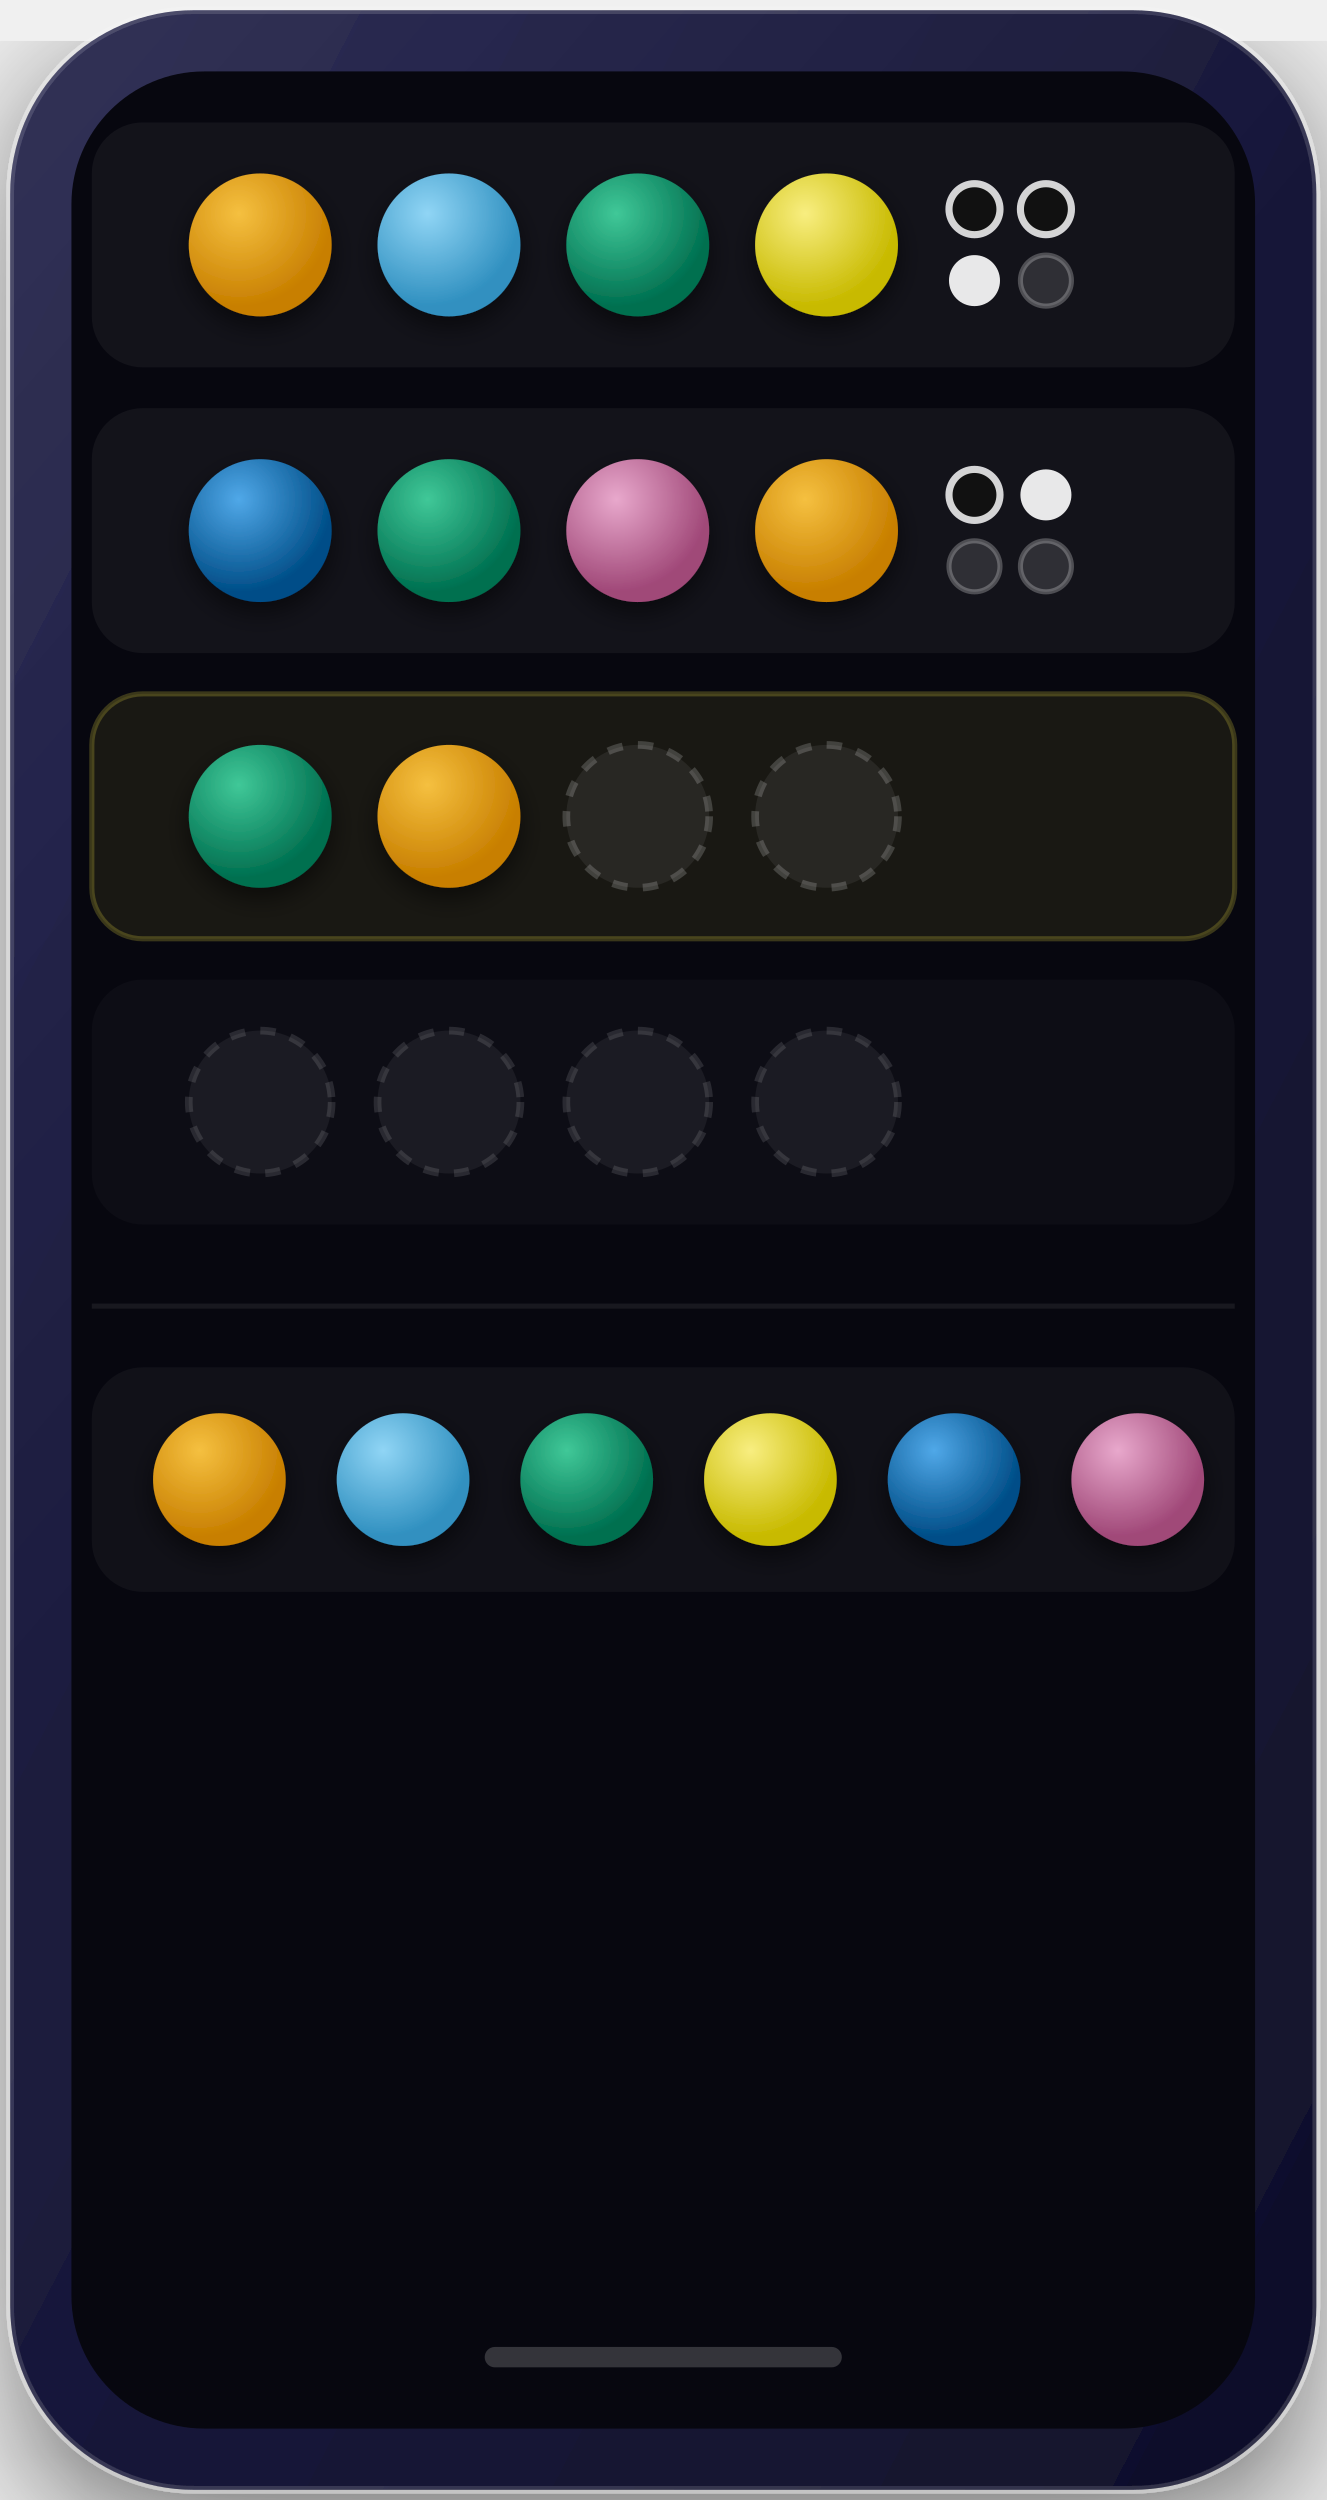
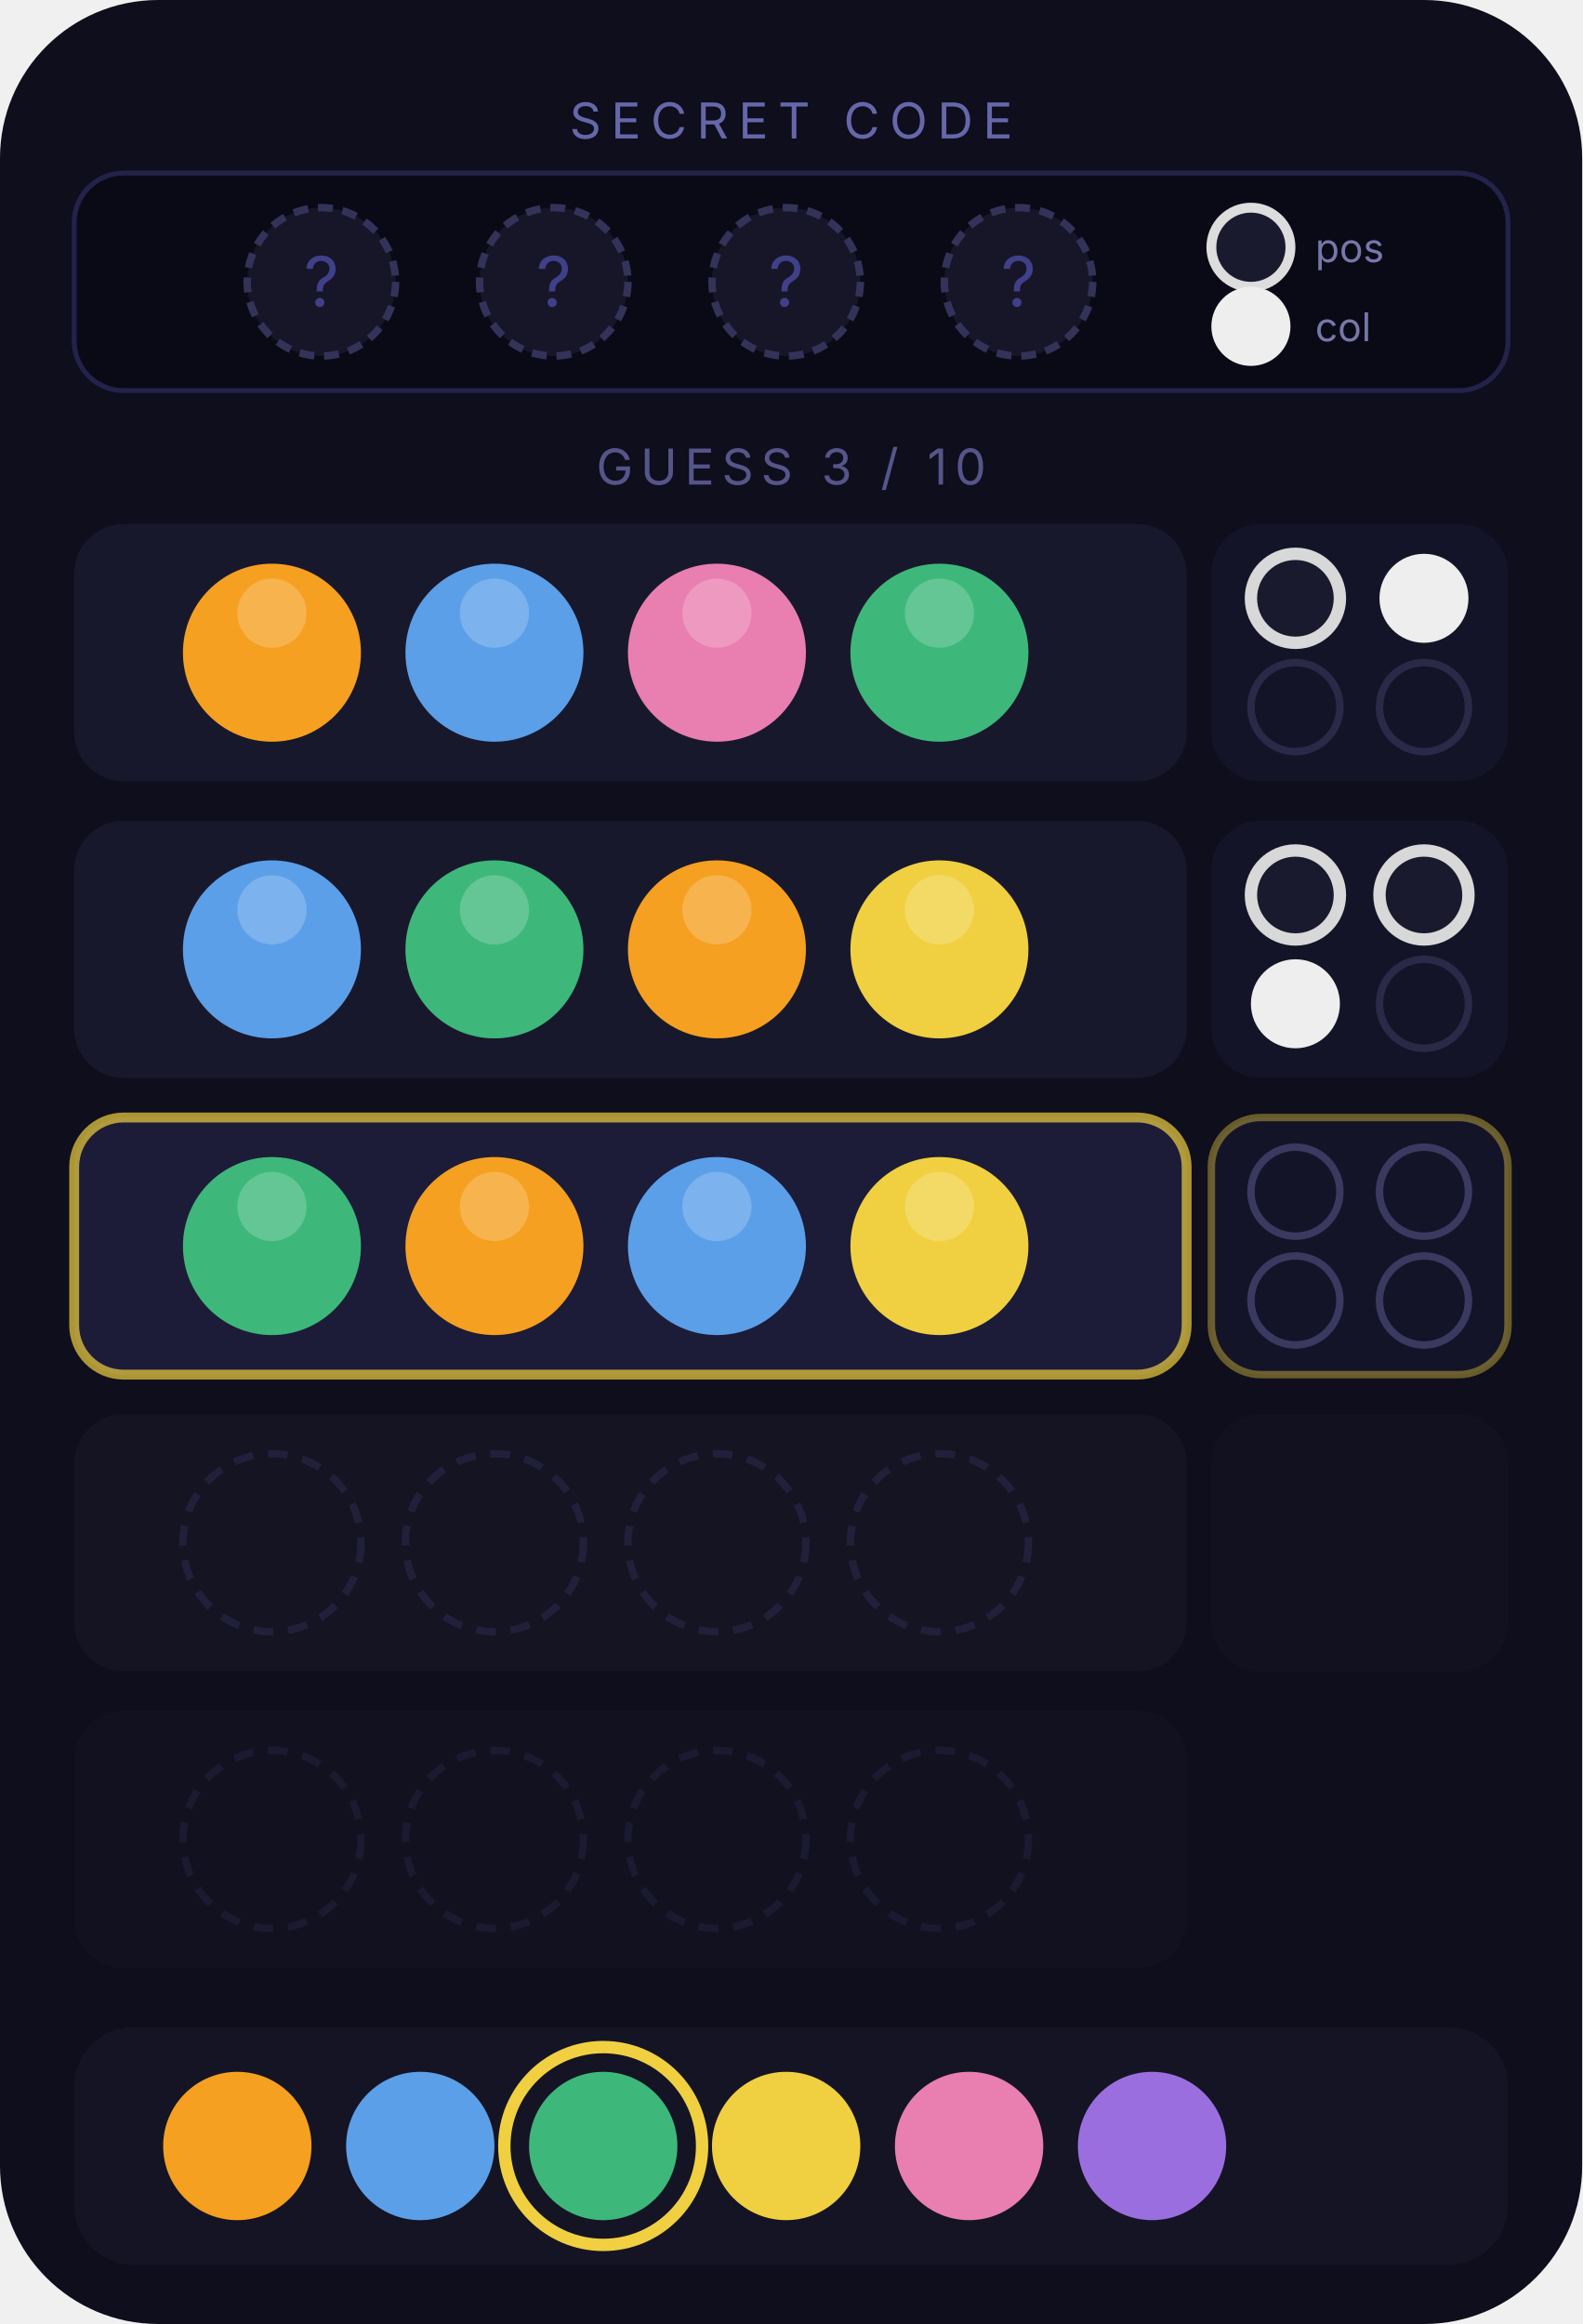
- <svg xmlns="http://www.w3.org/2000/svg" viewBox="0 0 260 490" width="260" height="490">
-   <defs>
-     <radialGradient id="pg-orange" cx="35%" cy="28%" r="65%">
-       <stop offset="0%" stop-color="#F5C040" />
-       <stop offset="100%" stop-color="#C87F00" />
-     </radialGradient>
-     <radialGradient id="pg-sky" cx="35%" cy="28%" r="65%">
-       <stop offset="0%" stop-color="#90D5F5" />
-       <stop offset="100%" stop-color="#3090C0" />
-     </radialGradient>
-     <radialGradient id="pg-green" cx="35%" cy="28%" r="65%">
-       <stop offset="0%" stop-color="#40C898" />
-       <stop offset="100%" stop-color="#007050" />
-     </radialGradient>
-     <radialGradient id="pg-yellow" cx="35%" cy="28%" r="65%">
-       <stop offset="0%" stop-color="#F8EE80" />
-       <stop offset="100%" stop-color="#C8BA00" />
-     </radialGradient>
-     <radialGradient id="pg-blue" cx="35%" cy="28%" r="65%">
-       <stop offset="0%" stop-color="#50A8E8" />
-       <stop offset="100%" stop-color="#004E88" />
-     </radialGradient>
-     <radialGradient id="pg-pink" cx="35%" cy="28%" r="65%">
-       <stop offset="0%" stop-color="#E8A8CC" />
-       <stop offset="100%" stop-color="#A04878" />
-     </radialGradient>
-     <linearGradient id="phone-bg" x1="0%" y1="0%" x2="100%" y2="100%">
-       <stop offset="0%" stop-color="#22224a" />
-       <stop offset="100%" stop-color="#10102a" />
-     </linearGradient>
-     <linearGradient id="phone-sheen" x1="0%" y1="0%" x2="60%" y2="100%">
-       <stop offset="0%" stop-color="rgba(255,255,255,0.07)" />
-       <stop offset="50%" stop-color="rgba(255,255,255,0)" />
-     </linearGradient>
-     <filter id="peg-shadow" x="-40%" y="-40%" width="180%" height="180%">
-       <feDropShadow dx="0" dy="2" stdDeviation="2.5" flood-color="#000" flood-opacity="0.55" />
-     </filter>
-     <filter id="phone-shadow" x="-20%" y="-10%" width="140%" height="130%">
-       <feDropShadow dx="0" dy="8" stdDeviation="18" flood-color="#000" flood-opacity="0.7" />
-     </filter>
-   </defs>
-   <rect x="2" y="2" width="256" height="486" rx="36" fill="url(#phone-bg)" filter="url(#phone-shadow)" stroke="rgba(255,255,255,0.14)" stroke-width="1.5" />
-   <rect x="2" y="2" width="256" height="486" rx="36" fill="url(#phone-sheen)" />
-   <rect x="14" y="14" width="232" height="462" rx="26" fill="#07070f" />
-   <rect x="18" y="24" width="224" height="48" rx="10" fill="rgba(255,255,255,0.05)" />
-   <circle cx="51" cy="48" r="14" fill="url(#pg-orange)" filter="url(#peg-shadow)" />
-   <circle cx="88" cy="48" r="14" fill="url(#pg-sky)" filter="url(#peg-shadow)" />
-   <circle cx="125" cy="48" r="14" fill="url(#pg-green)" filter="url(#peg-shadow)" />
-   <circle cx="162" cy="48" r="14" fill="url(#pg-yellow)" filter="url(#peg-shadow)" />
-   <circle cx="191" cy="41" r="5" fill="#111" filter="none" />
-   <circle cx="191" cy="41" r="5" fill="none" stroke="rgba(255,255,255,0.82)" stroke-width="1.4" />
-   <circle cx="205" cy="41" r="5" fill="#111" filter="none" />
-   <circle cx="205" cy="41" r="5" fill="none" stroke="rgba(255,255,255,0.82)" stroke-width="1.4" />
-   <circle cx="191" cy="55" r="5" fill="rgba(255,255,255,0.9)" />
-   <circle cx="205" cy="55" r="5" fill="rgba(255,255,255,0.12)" stroke="rgba(255,255,255,0.25)" stroke-width="1" />
-   <rect x="18" y="80" width="224" height="48" rx="10" fill="rgba(255,255,255,0.05)" />
-   <circle cx="51" cy="104" r="14" fill="url(#pg-blue)" filter="url(#peg-shadow)" />
-   <circle cx="88" cy="104" r="14" fill="url(#pg-green)" filter="url(#peg-shadow)" />
-   <circle cx="125" cy="104" r="14" fill="url(#pg-pink)" filter="url(#peg-shadow)" />
-   <circle cx="162" cy="104" r="14" fill="url(#pg-orange)" filter="url(#peg-shadow)" />
-   <circle cx="191" cy="97" r="5" fill="#111" />
-   <circle cx="191" cy="97" r="5" fill="none" stroke="rgba(255,255,255,0.82)" stroke-width="1.4" />
-   <circle cx="205" cy="97" r="5" fill="rgba(255,255,255,0.9)" />
-   <circle cx="191" cy="111" r="5" fill="rgba(255,255,255,0.12)" stroke="rgba(255,255,255,0.25)" stroke-width="1" />
-   <circle cx="205" cy="111" r="5" fill="rgba(255,255,255,0.12)" stroke="rgba(255,255,255,0.25)" stroke-width="1" />
-   <rect x="18" y="136" width="224" height="48" rx="10" fill="rgba(240,228,66,0.08)" stroke="rgba(240,228,66,0.22)" stroke-width="1" />
-   <circle cx="51" cy="160" r="14" fill="url(#pg-green)" filter="url(#peg-shadow)" />
-   <circle cx="88" cy="160" r="14" fill="url(#pg-orange)" filter="url(#peg-shadow)" />
-   <circle cx="125" cy="160" r="14" fill="rgba(255,255,255,0.07)" stroke="rgba(255,255,255,0.18)" stroke-width="1.5" stroke-dasharray="3 3" />
-   <circle cx="162" cy="160" r="14" fill="rgba(255,255,255,0.07)" stroke="rgba(255,255,255,0.18)" stroke-width="1.5" stroke-dasharray="3 3" />
-   <rect x="18" y="192" width="224" height="48" rx="10" fill="rgba(255,255,255,0.025)" />
-   <circle cx="51" cy="216" r="14" fill="rgba(255,255,255,0.06)" stroke="rgba(255,255,255,0.12)" stroke-width="1.5" stroke-dasharray="3 3" />
-   <circle cx="88" cy="216" r="14" fill="rgba(255,255,255,0.06)" stroke="rgba(255,255,255,0.12)" stroke-width="1.5" stroke-dasharray="3 3" />
-   <circle cx="125" cy="216" r="14" fill="rgba(255,255,255,0.06)" stroke="rgba(255,255,255,0.12)" stroke-width="1.5" stroke-dasharray="3 3" />
-   <circle cx="162" cy="216" r="14" fill="rgba(255,255,255,0.06)" stroke="rgba(255,255,255,0.12)" stroke-width="1.5" stroke-dasharray="3 3" />
-   <line x1="18" y1="256" x2="242" y2="256" stroke="rgba(255,255,255,0.07)" stroke-width="1" />
-   <rect x="18" y="268" width="224" height="44" rx="10" fill="rgba(255,255,255,0.04)" />
-   <circle cx="43" cy="290" r="13" fill="url(#pg-orange)" filter="url(#peg-shadow)" />
-   <circle cx="79" cy="290" r="13" fill="url(#pg-sky)" filter="url(#peg-shadow)" />
-   <circle cx="115" cy="290" r="13" fill="url(#pg-green)" filter="url(#peg-shadow)" />
-   <circle cx="151" cy="290" r="13" fill="url(#pg-yellow)" filter="url(#peg-shadow)" />
-   <circle cx="187" cy="290" r="13" fill="url(#pg-blue)" filter="url(#peg-shadow)" />
-   <circle cx="223" cy="290" r="13" fill="url(#pg-pink)" filter="url(#peg-shadow)" />
-   <rect x="95" y="460" width="70" height="4" rx="2" fill="rgba(255,255,255,0.18)" />
+ <svg xmlns="http://www.w3.org/2000/svg" viewBox="0 0 320 470" font-family="-apple-system, BlinkMacSystemFont, sans-serif">
+   <rect width="320" height="470" rx="32" fill="#0E0E1C" />
+   <text x="160" y="28" text-anchor="middle" font-size="10" fill="#6666AA" letter-spacing="2">SECRET CODE</text>
+   <rect x="15" y="35" width="290" height="44" rx="10" fill="#0A0A16" stroke="#22224A" stroke-width="1" />
+   <circle cx="65" cy="57" r="15" fill="#161628" stroke="#33335A" stroke-width="1.5" stroke-dasharray="3 2" />
+   <circle cx="112" cy="57" r="15" fill="#161628" stroke="#33335A" stroke-width="1.5" stroke-dasharray="3 2" />
+   <circle cx="159" cy="57" r="15" fill="#161628" stroke="#33335A" stroke-width="1.5" stroke-dasharray="3 2" />
+   <circle cx="206" cy="57" r="15" fill="#161628" stroke="#33335A" stroke-width="1.5" stroke-dasharray="3 2" />
+   <text x="65" y="62" text-anchor="middle" font-size="14" fill="#40408A">?</text>
+   <text x="112" y="62" text-anchor="middle" font-size="14" fill="#40408A">?</text>
+   <text x="159" y="62" text-anchor="middle" font-size="14" fill="#40408A">?</text>
+   <text x="206" y="62" text-anchor="middle" font-size="14" fill="#40408A">?</text>
+   <circle cx="253" cy="50" r="8" fill="#1A1A2E" stroke="#DDDDDD" stroke-width="2" />
+   <text x="266" y="53" font-size="8" fill="#7777AA">pos</text>
+   <circle cx="253" cy="66" r="8" fill="#EEEEEE" />
+   <text x="266" y="69" font-size="8" fill="#7777AA">col</text>
+   <text x="160" y="98" text-anchor="middle" font-size="10" fill="#55558A" letter-spacing="1.5">GUESS 3 / 10</text>
+   <rect x="15" y="106" width="225" height="52" rx="10" fill="#18182C" />
+   <circle cx="55" cy="132" r="18" fill="#F5A020" />
+   <circle cx="55" cy="124" r="7" fill="white" opacity="0.2" />
+   <circle cx="100" cy="132" r="18" fill="#5B9FE8" />
+   <circle cx="100" cy="124" r="7" fill="white" opacity="0.2" />
+   <circle cx="145" cy="132" r="18" fill="#E87FB0" />
+   <circle cx="145" cy="124" r="7" fill="white" opacity="0.2" />
+   <circle cx="190" cy="132" r="18" fill="#3DB87A" />
+   <circle cx="190" cy="124" r="7" fill="white" opacity="0.2" />
+   <rect x="245" y="106" width="60" height="52" rx="10" fill="#141428" />
+   <circle cx="262" cy="121" r="9" fill="#1A1A2E" stroke="#D8D8D8" stroke-width="2.5" />
+   <circle cx="288" cy="121" r="9" fill="#EEEEEE" />
+   <circle cx="262" cy="143" r="9" fill="none" stroke="#2A2A48" stroke-width="1.5" />
+   <circle cx="288" cy="143" r="9" fill="none" stroke="#2A2A48" stroke-width="1.5" />
+   <rect x="15" y="166" width="225" height="52" rx="10" fill="#18182C" />
+   <circle cx="55" cy="192" r="18" fill="#5B9FE8" />
+   <circle cx="55" cy="184" r="7" fill="white" opacity="0.2" />
+   <circle cx="100" cy="192" r="18" fill="#3DB87A" />
+   <circle cx="100" cy="184" r="7" fill="white" opacity="0.2" />
+   <circle cx="145" cy="192" r="18" fill="#F5A020" />
+   <circle cx="145" cy="184" r="7" fill="white" opacity="0.2" />
+   <circle cx="190" cy="192" r="18" fill="#F0D040" />
+   <circle cx="190" cy="184" r="7" fill="white" opacity="0.2" />
+   <rect x="245" y="166" width="60" height="52" rx="10" fill="#141428" />
+   <circle cx="262" cy="181" r="9" fill="#1A1A2E" stroke="#D8D8D8" stroke-width="2.5" />
+   <circle cx="288" cy="181" r="9" fill="#1A1A2E" stroke="#D8D8D8" stroke-width="2.5" />
+   <circle cx="262" cy="203" r="9" fill="#EEEEEE" />
+   <circle cx="288" cy="203" r="9" fill="none" stroke="#2A2A48" stroke-width="1.5" />
+   <rect x="15" y="226" width="225" height="52" rx="10" fill="#1C1C38" stroke="#F0D040" stroke-width="2" stroke-opacity="0.7" />
+   <circle cx="55" cy="252" r="18" fill="#3DB87A" />
+   <circle cx="55" cy="244" r="7" fill="white" opacity="0.2" />
+   <circle cx="100" cy="252" r="18" fill="#F5A020" />
+   <circle cx="100" cy="244" r="7" fill="white" opacity="0.2" />
+   <circle cx="145" cy="252" r="18" fill="#5B9FE8" />
+   <circle cx="145" cy="244" r="7" fill="white" opacity="0.2" />
+   <circle cx="190" cy="252" r="18" fill="#F0D040" />
+   <circle cx="190" cy="244" r="7" fill="white" opacity="0.2" />
+   <rect x="245" y="226" width="60" height="52" rx="10" fill="#141428" stroke="#F0D040" stroke-width="1.5" stroke-opacity="0.4" />
+   <circle cx="262" cy="241" r="9" fill="none" stroke="#3A3A60" stroke-width="1.5" />
+   <circle cx="288" cy="241" r="9" fill="none" stroke="#3A3A60" stroke-width="1.5" />
+   <circle cx="262" cy="263" r="9" fill="none" stroke="#3A3A60" stroke-width="1.5" />
+   <circle cx="288" cy="263" r="9" fill="none" stroke="#3A3A60" stroke-width="1.5" />
+   <rect x="15" y="286" width="225" height="52" rx="10" fill="#141422" />
+   <circle cx="55" cy="312" r="18" fill="none" stroke="#20203A" stroke-width="1.5" stroke-dasharray="4 3" />
+   <circle cx="100" cy="312" r="18" fill="none" stroke="#20203A" stroke-width="1.5" stroke-dasharray="4 3" />
+   <circle cx="145" cy="312" r="18" fill="none" stroke="#20203A" stroke-width="1.5" stroke-dasharray="4 3" />
+   <circle cx="190" cy="312" r="18" fill="none" stroke="#20203A" stroke-width="1.5" stroke-dasharray="4 3" />
+   <rect x="245" y="286" width="60" height="52" rx="10" fill="#111120" />
+   <rect x="15" y="346" width="225" height="52" rx="10" fill="#111120" />
+   <circle cx="55" cy="372" r="18" fill="none" stroke="#1A1A30" stroke-width="1.5" stroke-dasharray="4 3" />
+   <circle cx="100" cy="372" r="18" fill="none" stroke="#1A1A30" stroke-width="1.5" stroke-dasharray="4 3" />
+   <circle cx="145" cy="372" r="18" fill="none" stroke="#1A1A30" stroke-width="1.5" stroke-dasharray="4 3" />
+   <circle cx="190" cy="372" r="18" fill="none" stroke="#1A1A30" stroke-width="1.5" stroke-dasharray="4 3" />
+   <rect x="245" y="346" width="60" height="52" rx="10" fill="#0E0E1C" />
+   <rect x="15" y="410" width="290" height="48" rx="12" fill="#141424" />
+   <circle cx="48" cy="434" r="15" fill="#F5A020" />
+   <circle cx="85" cy="434" r="15" fill="#5B9FE8" />
+   <circle cx="122" cy="434" r="15" fill="#3DB87A" />
+   <circle cx="159" cy="434" r="15" fill="#F0D040" />
+   <circle cx="196" cy="434" r="15" fill="#E87FB0" />
+   <circle cx="233" cy="434" r="15" fill="#9B6EE0" />
+   <circle cx="122" cy="434" r="20" fill="none" stroke="#F0D040" stroke-width="2.5" />
</svg>
